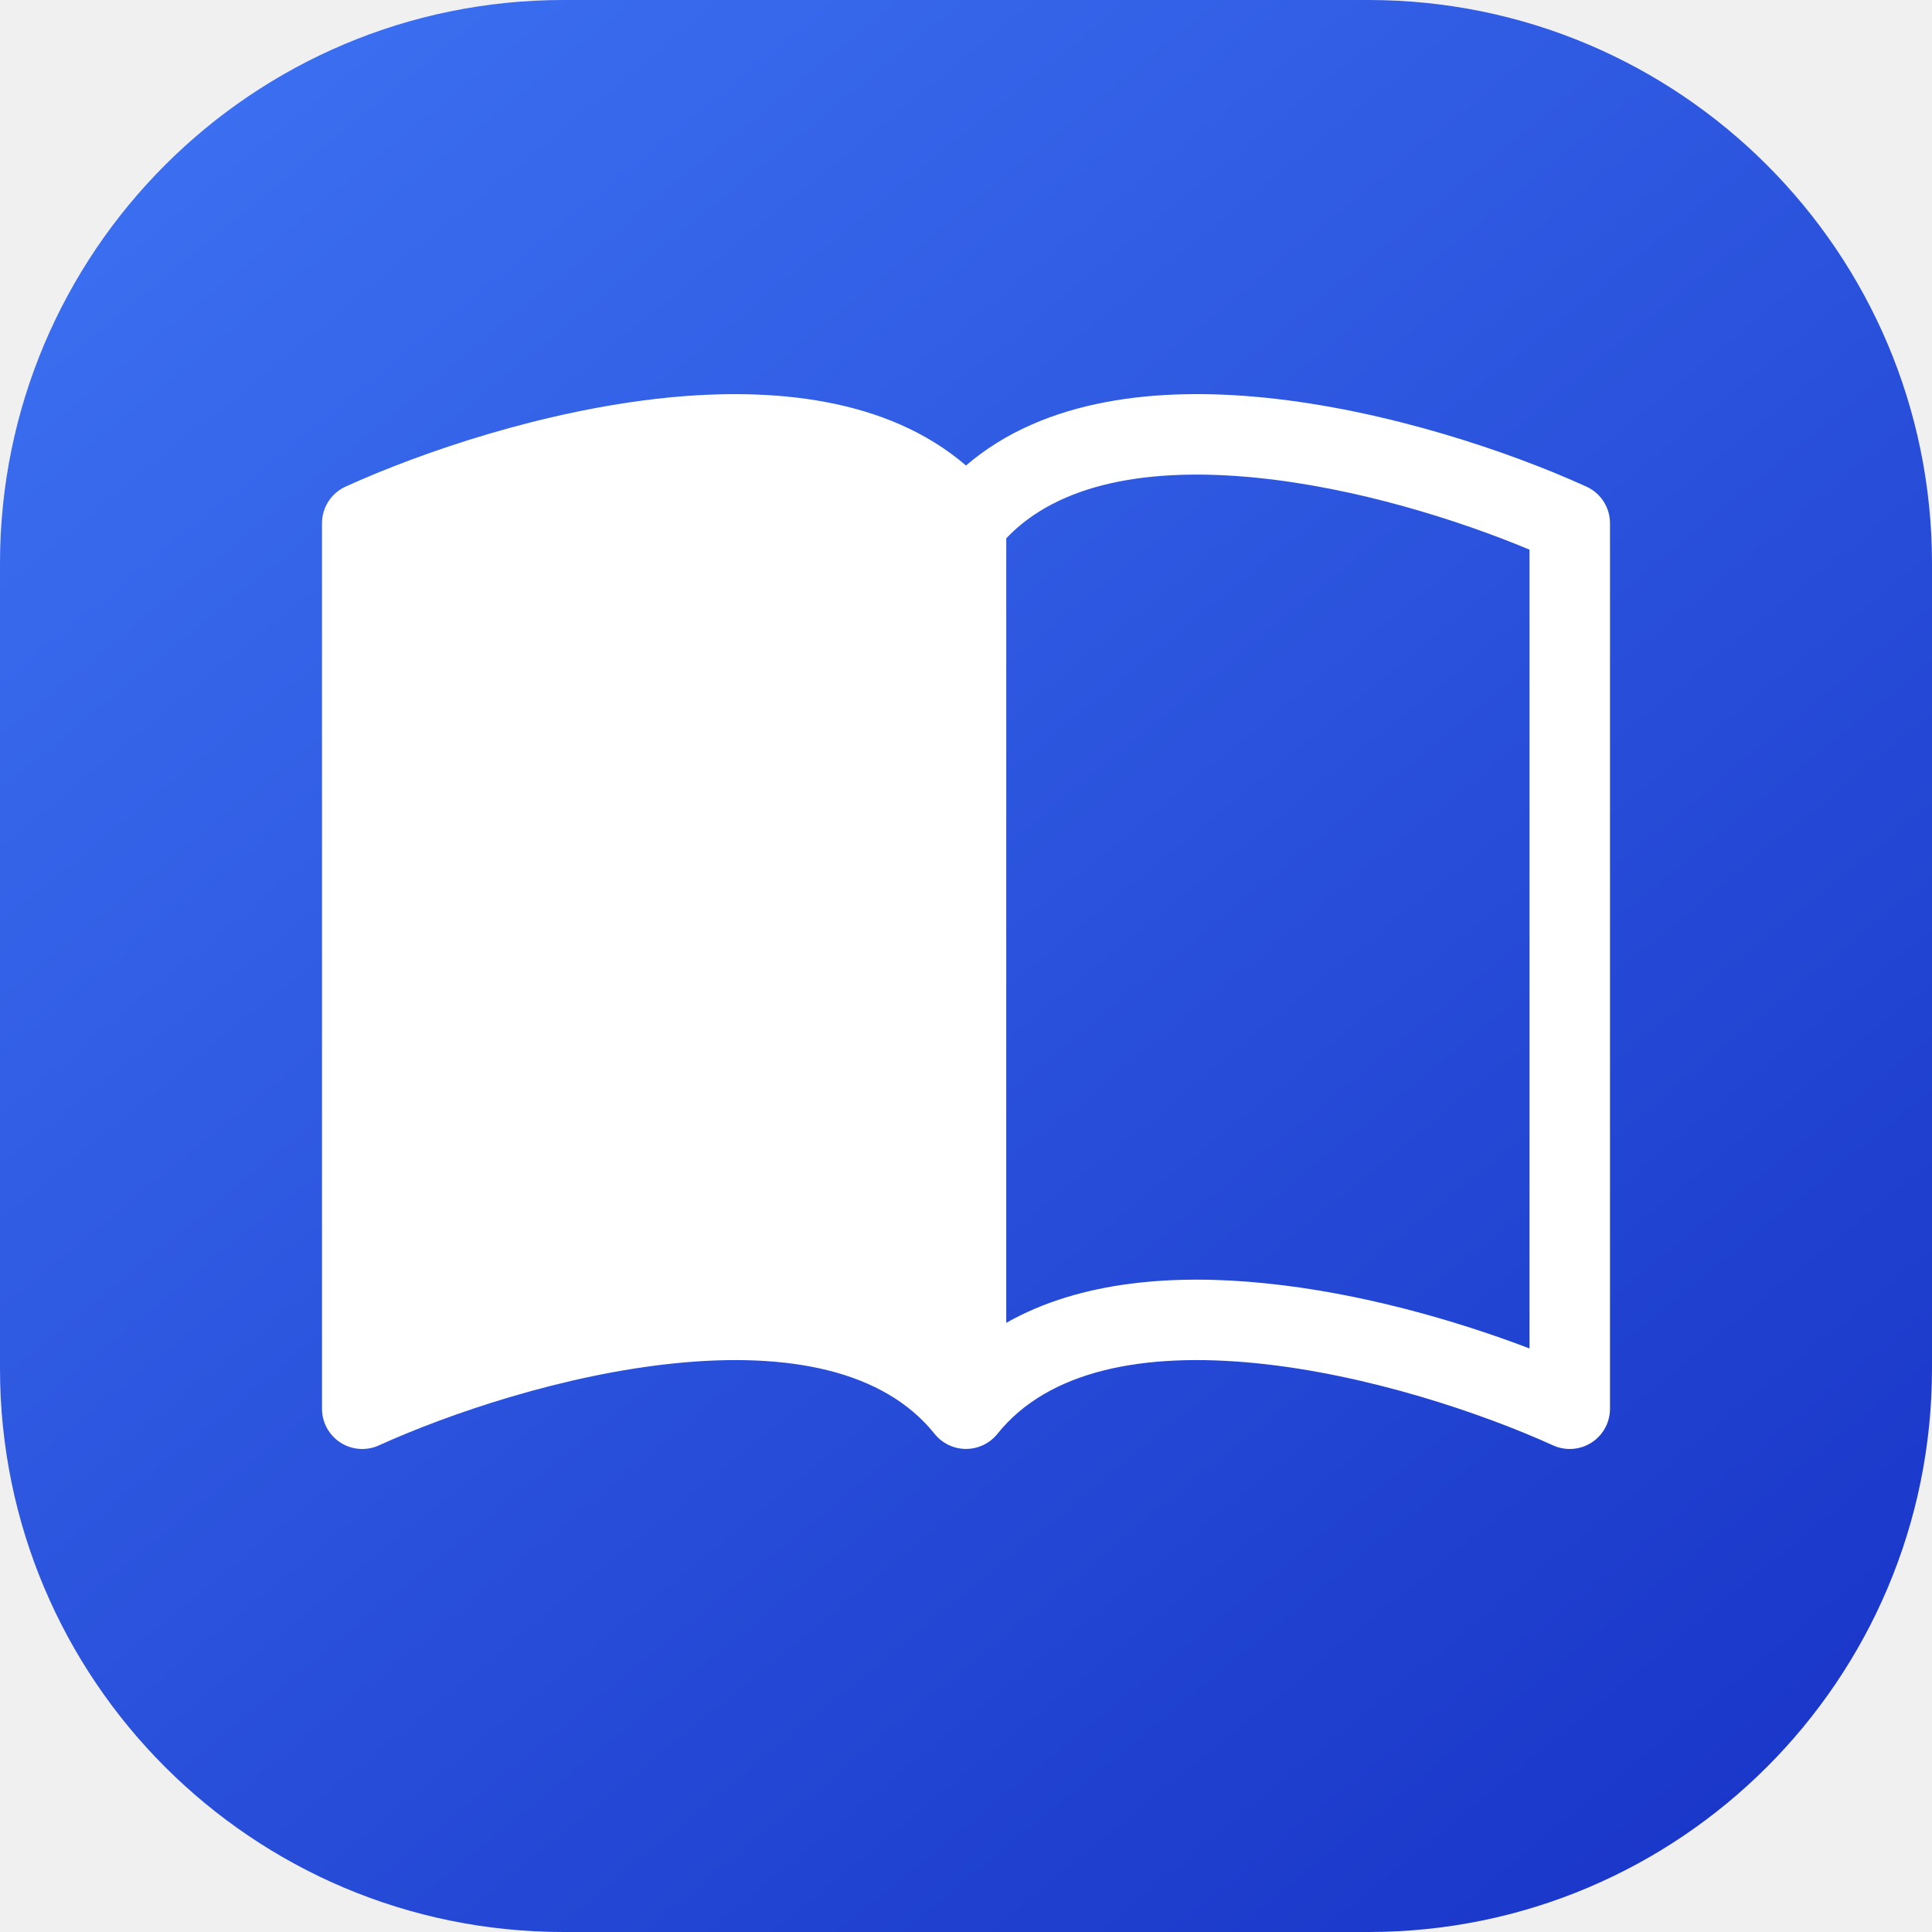
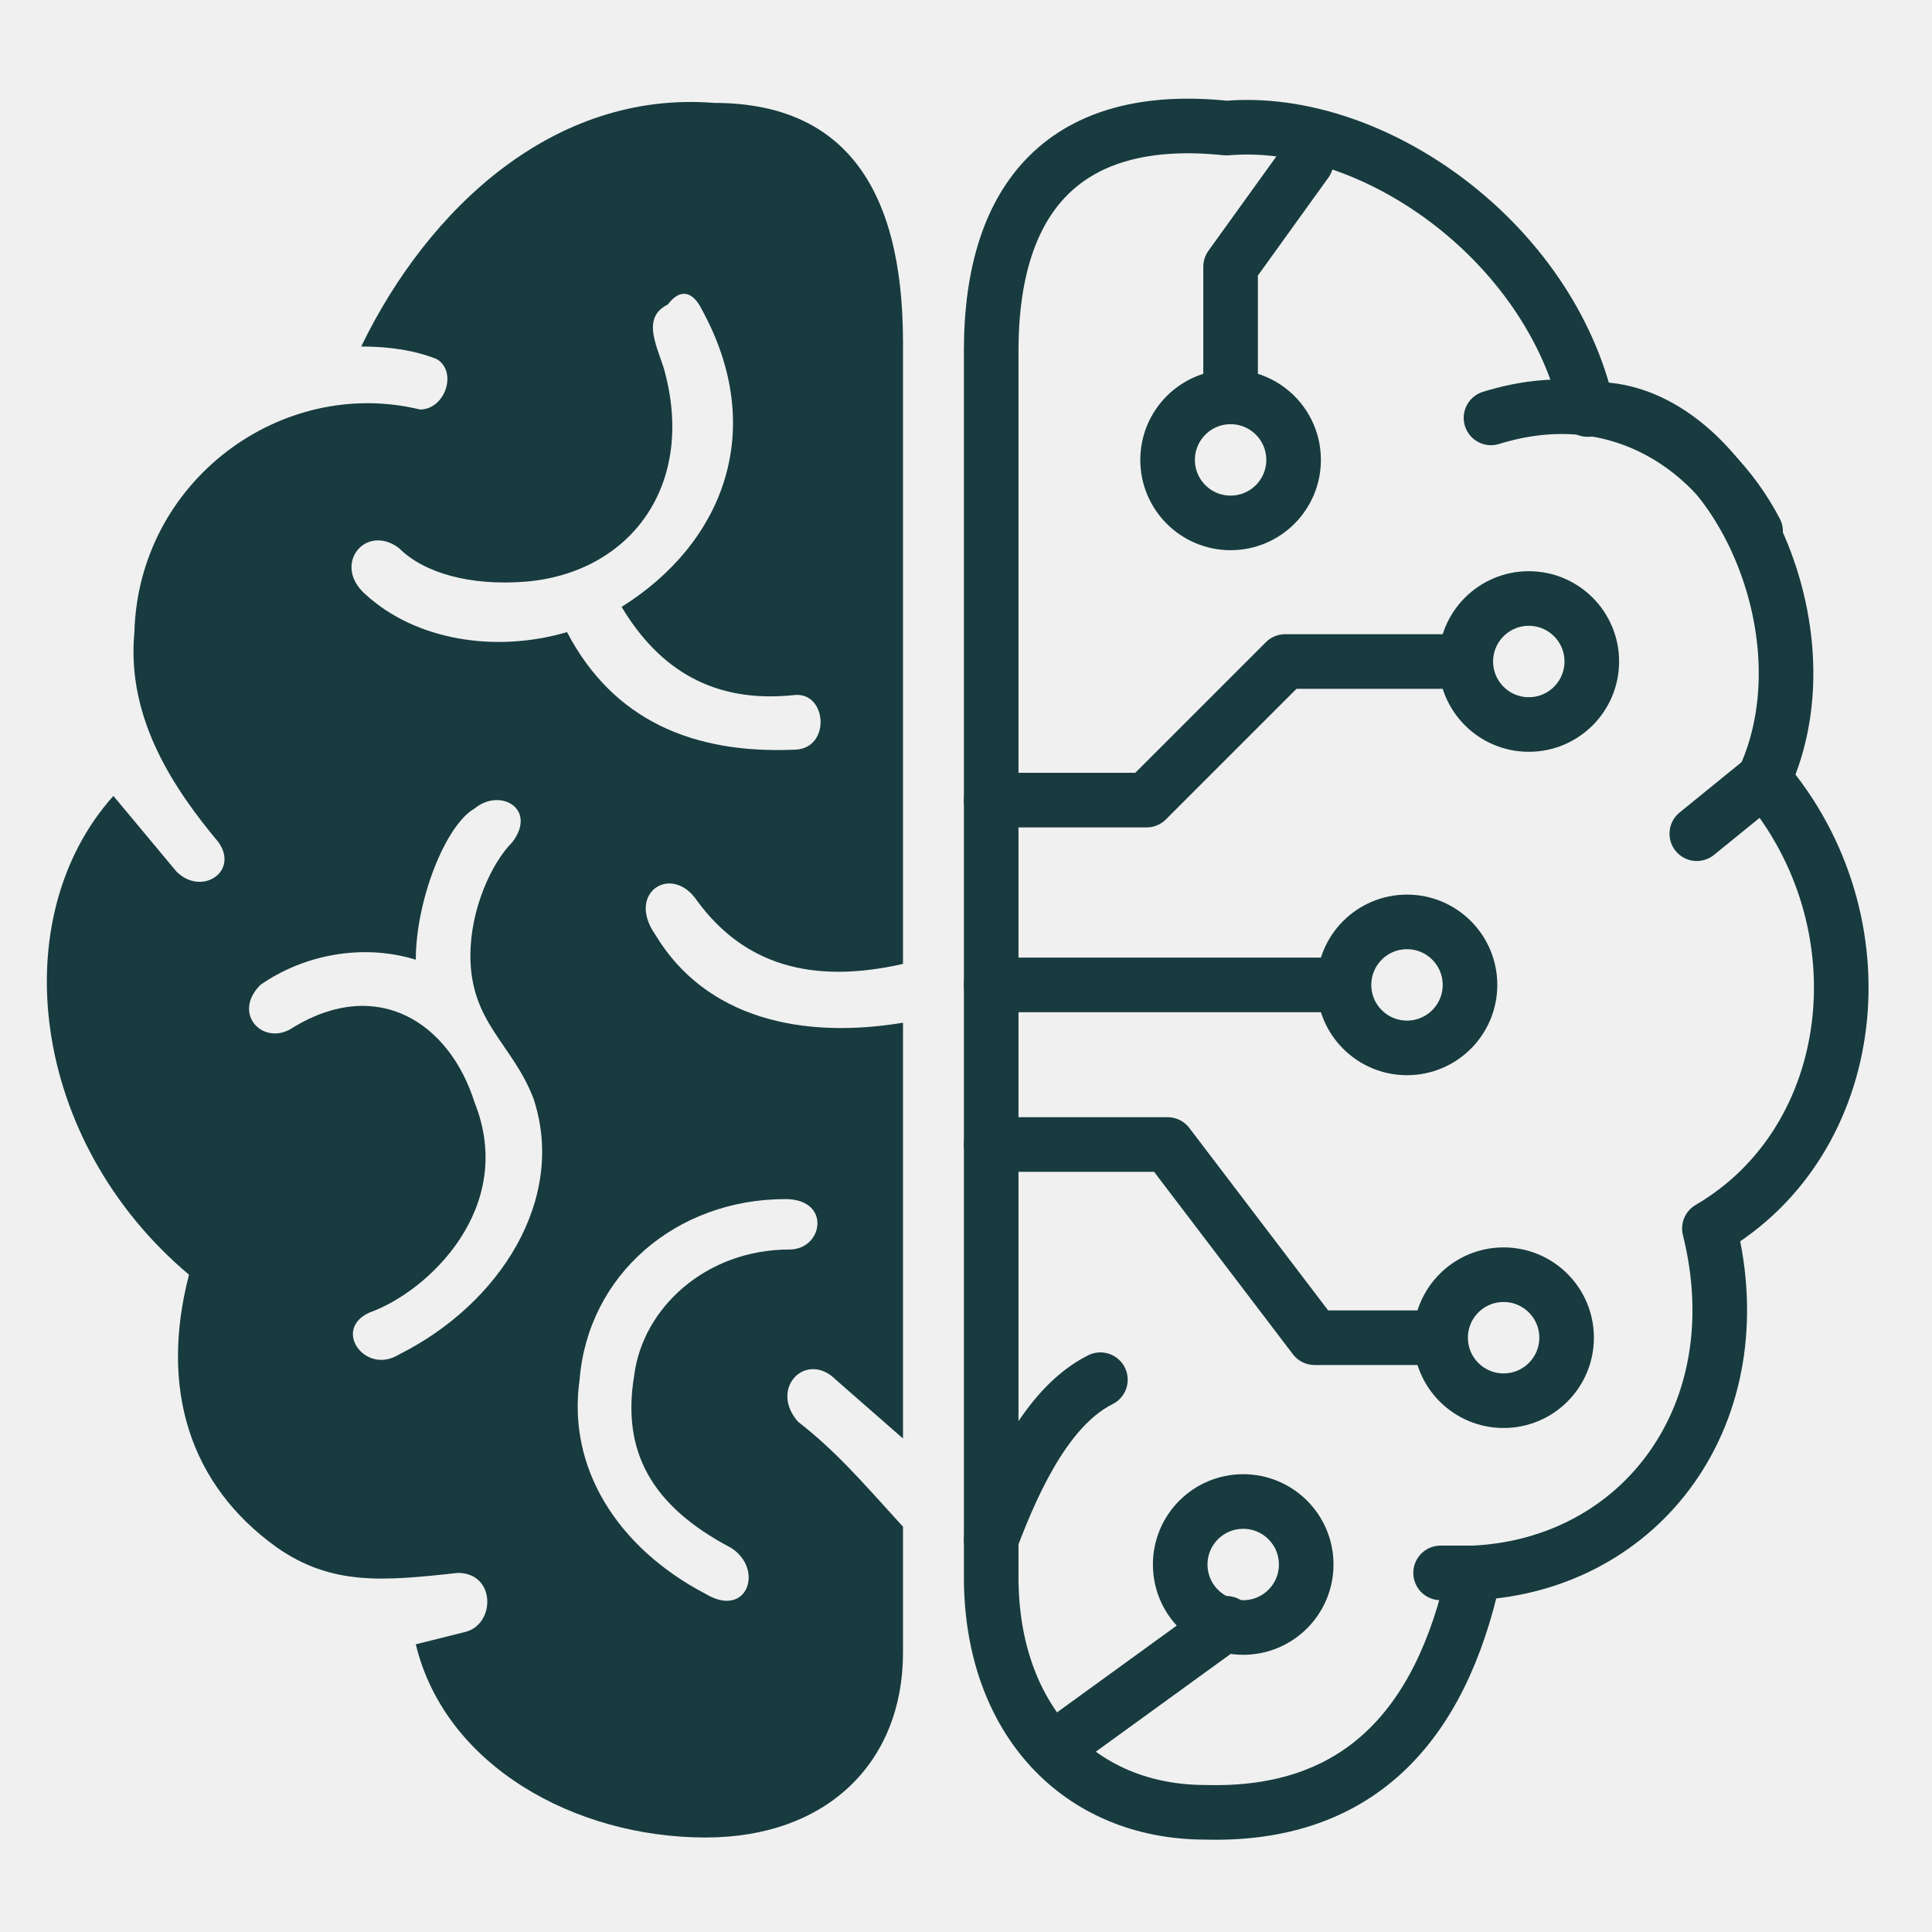
- <svg xmlns="http://www.w3.org/2000/svg" width="48" height="48" viewBox="0 0 48 48" fill="none">
-   <defs>
-     <linearGradient id="g" x1="6" y1="2" x2="42" y2="46" gradientUnits="userSpaceOnUse">
-       <stop stop-color="#3B6EF0" />
-       <stop offset="1" stop-color="#1A37C9" />
-     </linearGradient>
-   </defs>
-   <rect width="48" height="48" rx="14" fill="url(#g)" />
-   <path transform="translate(8 8) scale(2)" fill="#fff" d="M8.5 2.687c.654-.689 1.782-.886 3.112-.752 1.234.124 2.503.523 3.388.893v9.923c-.918-.35-2.107-.692-3.287-.81-1.094-.111-2.278-.039-3.213.492zM8 1.783C7.015.936 5.587.81 4.287.94c-1.514.153-3.042.672-3.994 1.105A.5.5 0 0 0 0 2.5v11a.5.5 0 0 0 .707.455c.882-.4 2.303-.881 3.68-1.02 1.409-.142 2.59.087 3.223.877a.5.5 0 0 0 .78 0c.633-.79 1.814-1.019 3.222-.877 1.378.139 2.8.62 3.681 1.02A.5.5 0 0 0 16 13.5v-11a.5.5 0 0 0-.293-.455c-.952-.433-2.48-.952-3.994-1.105C10.413.809 8.985.936 8 1.783" />
+ <svg xmlns="http://www.w3.org/2000/svg" width="48" height="48" viewBox="20 22.5 460 460" color="#173b3f">
+   <path fill="currentColor" fill-rule="evenodd" d="M235 252V104C235 66 220 47 190 47C152 44 122 72 106 105C113 105 119 106 124 108C129 111 126 120 120 120C87 112 53 137 52 173C50 194 62 211 72 223C77 230 68 236 62 230L47 212C21 241 27 294 65 326C58 353 65 376 86 391C99 400 111 399 129 397C138 397 138 409 131 411L119 414C126 443 157 460 188 460C217 460 235 442 235 416V386C225 375 219 368 210 361C203 353 212 344 219 351L235 365V266C211 270 188 265 176 245C169 235 180 228 186 237C197 252 213 257 235 252Z M179 95C173 98 176 104 178 110C186 138 170 159 145 161C132 162 121 159 115 153C107 147 99 157 107 164C119 175 138 178 155 173C166 194 185 202 209 201C218 201 217 187 209 188C190 190 177 182 168 167C192 152 203 125 187 96C185 92 182 91 179 95Z M133 215C126 219 119 237 119 251C106 247 92 250 82 257C75 264 83 272 90 267C110 255 127 266 133 285C143 310 122 330 108 335C99 339 107 350 115 345C139 333 155 308 147 284C142 271 132 266 132 250C132 239 137 228 142 223C148 215 139 210 133 215Z M207 308C181 308 160 326 158 351C155 372 167 391 188 402C198 408 202 396 194 391C175 381 168 368 171 350C173 334 188 320 208 320C216 320 218 308 207 308Z" />
+   <g fill="none" stroke="currentColor" stroke-width="13" stroke-linecap="round" stroke-linejoin="round">
+     <path d="M398 120C389 80 347 50 312 53C274 49 256 69 256 106V398C256 432 277 454 307 454C343 455 363 434 371 397C411 395 438 359 427 315C463 294 469 242 440 208C457 171 430 118 398 120Z" />
+     <path d="M375 122C404 113 427 128 438 149 M440 208L424 221 M371 397L363 397 M256 213H293L326 180H366 M256 257H337 M256 295H298L333 341H360 M331 61L313 86V114 M312 409L272 438 M256 389C262 373 270 357 282 351" />
+     <circle cx="313" cy="132" r="15" />
+     <circle cx="384" cy="180" r="15" />
+     <circle cx="355" cy="257" r="15" />
+     <circle cx="378" cy="341" r="15" />
+     <circle cx="316" cy="395" r="15" />
+   </g>
</svg>
